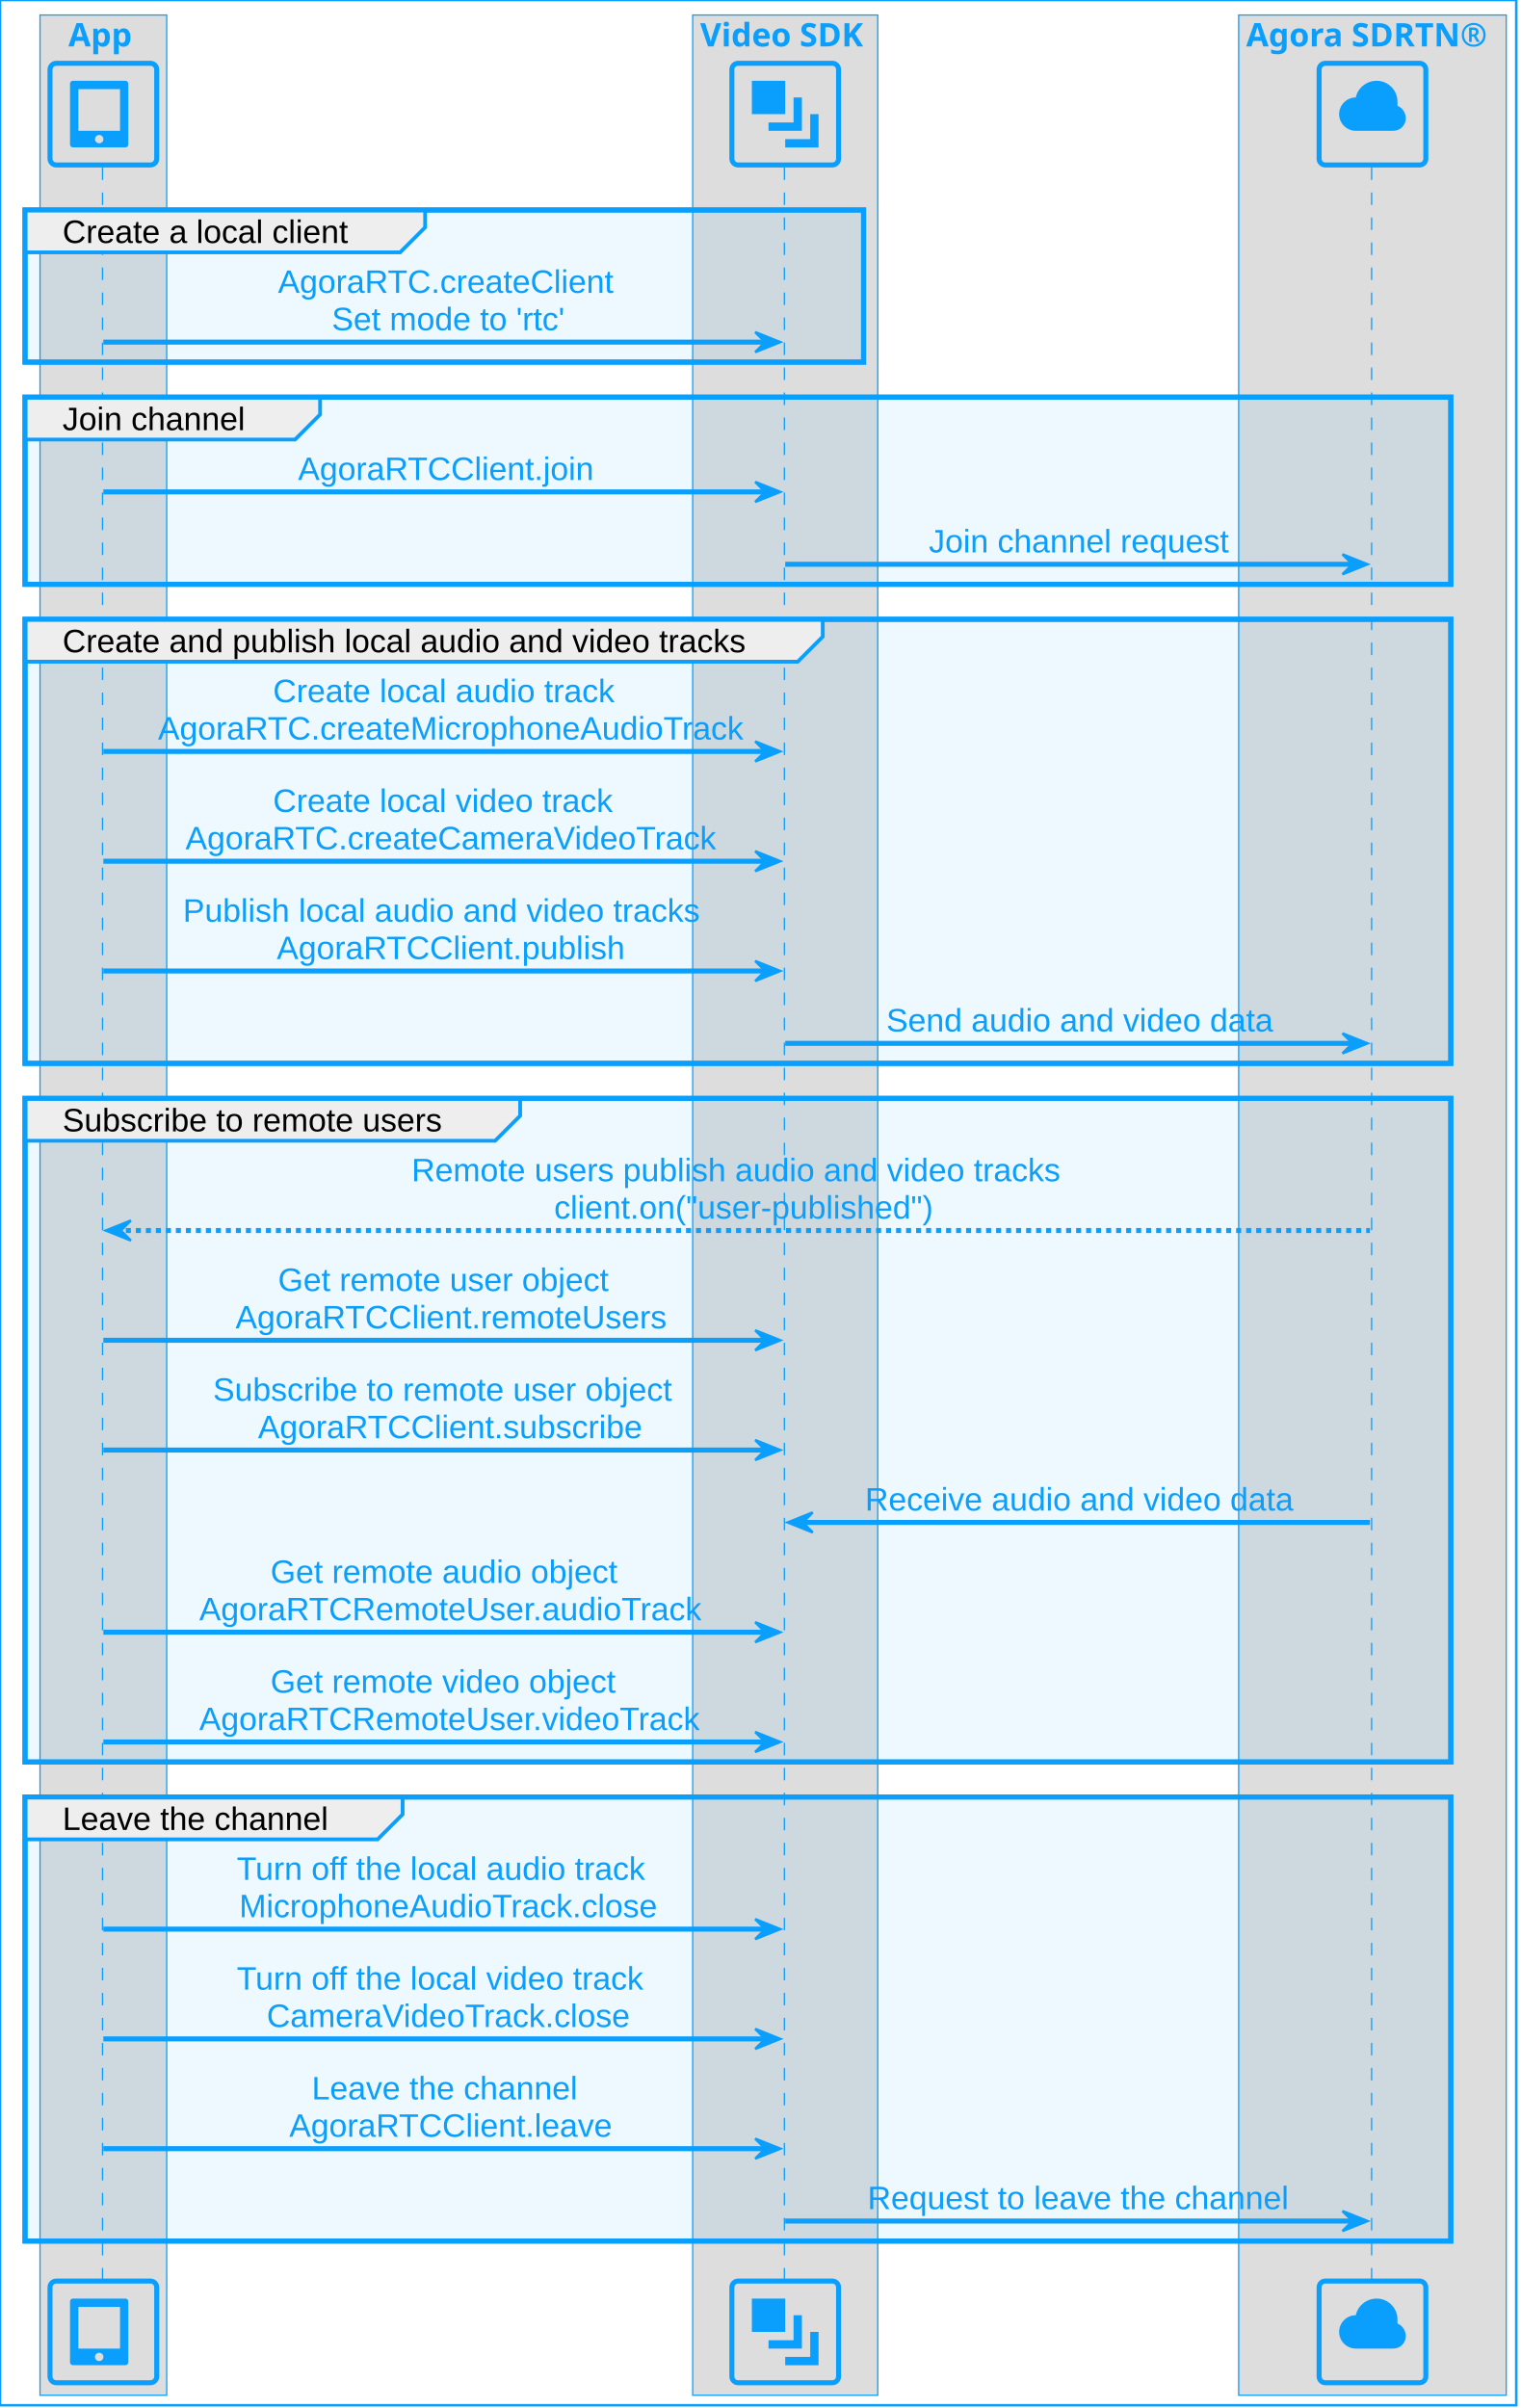
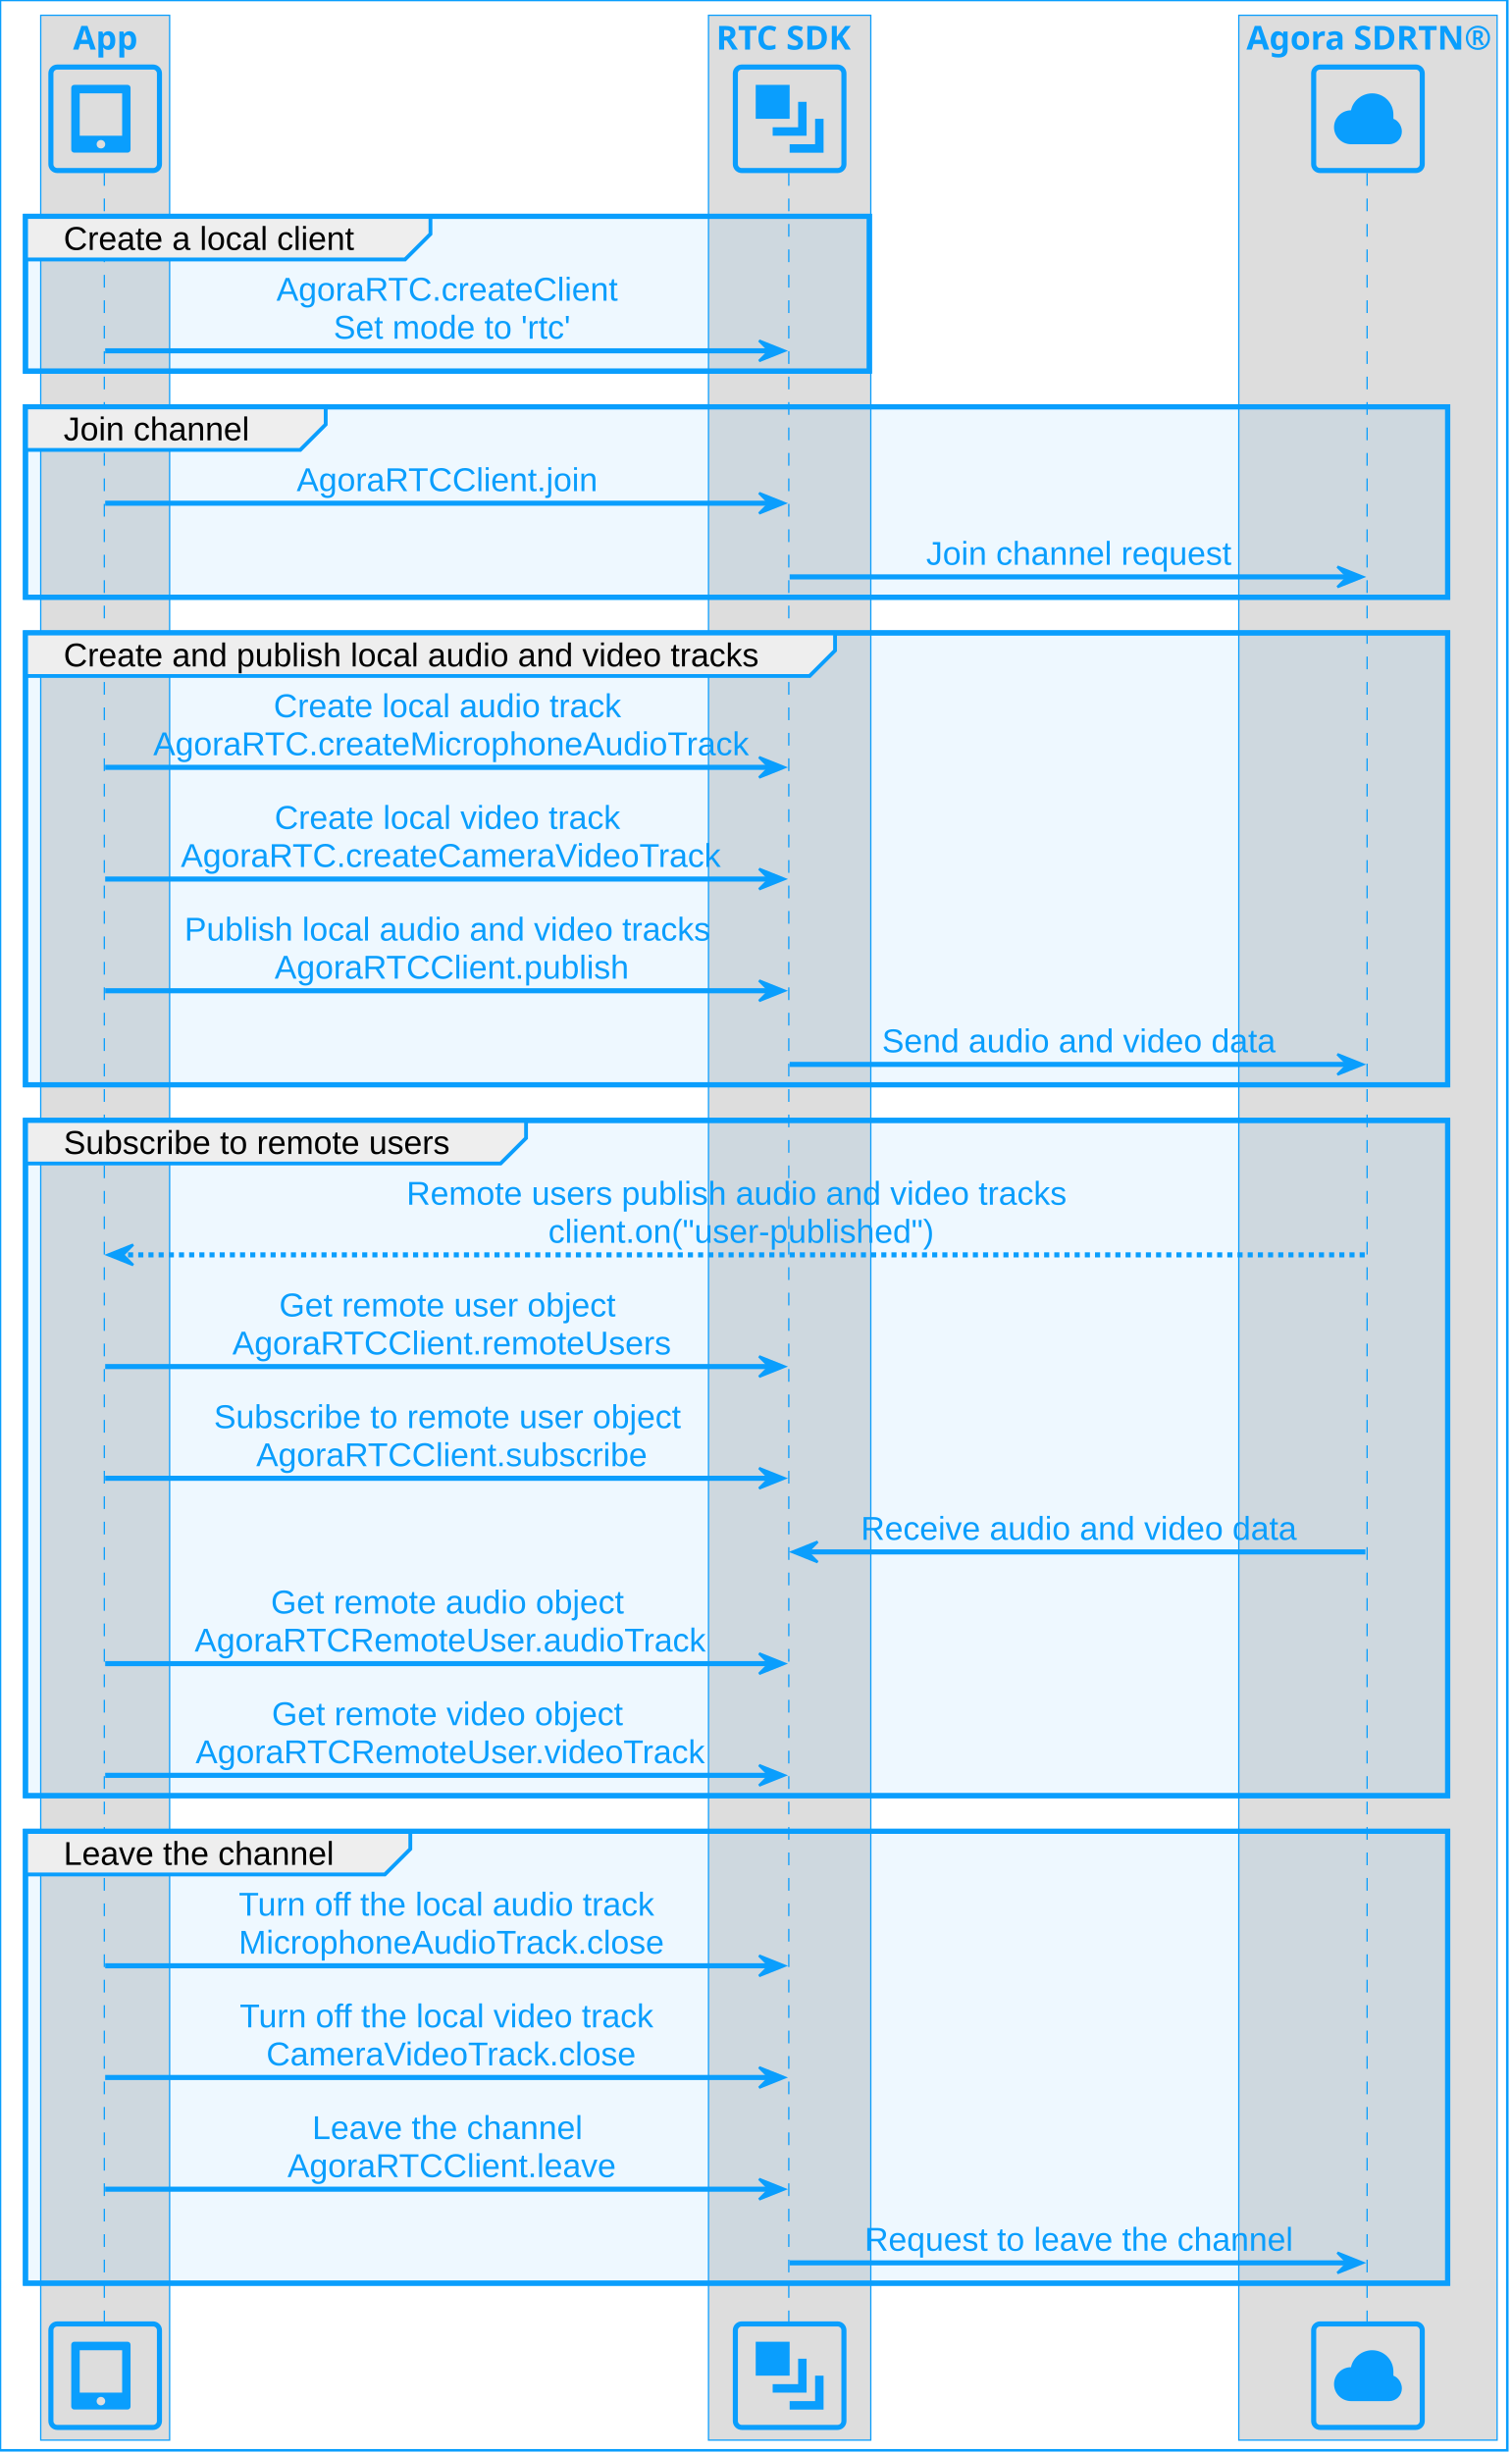
- <svg xmlns="http://www.w3.org/2000/svg" contentStyleType="text/css" height="963px" preserveAspectRatio="none" style="width:608px;height:963px;" version="1.1" viewBox="0 0 608 963" width="608px" zoomAndPan="magnify">
+ <svg xmlns="http://www.w3.org/2000/svg" contentStyleType="text/css" data-diagram-type="SEQUENCE" height="964px" preserveAspectRatio="none" style="width:594px;height:964px;" version="1.1" viewBox="0 0 594 964" width="594px" zoomAndPan="magnify">
  <defs />
  <g>
-     <rect fill="none" height="961.901" style="stroke:#0A9EFD;stroke-width:1.0;" width="606.333" x="0" y="0" />
-     <rect fill="#999999" fill-opacity="0.333" height="951.901" style="stroke:#0A9EFD;stroke-width:0.5;" width="50.667" x="16" y="6" />
-     <text fill="#0A9EFD" font-family="sans-serif" font-size="13" font-weight="bold" lengthAdjust="spacing" textLength="28" x="27.333" y="18.568">App</text>
-     <rect fill="#999999" fill-opacity="0.333" height="951.901" style="stroke:#0A9EFD;stroke-width:0.5;" width="74" x="277" y="6" />
-     <text fill="#0A9EFD" font-family="sans-serif" font-size="13" font-weight="bold" lengthAdjust="spacing" textLength="68" x="280" y="18.568">Video SDK</text>
-     <rect fill="#999999" fill-opacity="0.333" height="951.901" style="stroke:#0A9EFD;stroke-width:0.5;" width="107" x="495.333" y="6" />
-     <text fill="#0A9EFD" font-family="sans-serif" font-size="13" font-weight="bold" lengthAdjust="spacing" textLength="101" x="498.333" y="18.568">Agora SDRTN®</text>
-     <rect fill="#0A9EFD" fill-opacity="0.067" height="60.846" style="stroke:#0A9EFD;stroke-width:2.0;" width="335.333" x="10" y="83.977" />
-     <rect fill="#0A9EFD" fill-opacity="0.067" height="74.846" style="stroke:#0A9EFD;stroke-width:2.0;" width="570.167" x="10" y="158.823" />
-     <rect fill="#0A9EFD" fill-opacity="0.067" height="177.59" style="stroke:#0A9EFD;stroke-width:2.0;" width="570.167" x="10" y="247.67" />
-     <rect fill="#0A9EFD" fill-opacity="0.067" height="265.385" style="stroke:#0A9EFD;stroke-width:2.0;" width="570.167" x="10" y="439.259" />
-     <rect fill="#0A9EFD" fill-opacity="0.067" height="177.59" style="stroke:#0A9EFD;stroke-width:2.0;" width="570.167" x="10" y="718.644" />
-     <line style="stroke:#0A9EFD;stroke-width:0.5;stroke-dasharray:5.0,5.0;" x1="41" x2="41" y1="66.977" y2="913.234" />
-     <line style="stroke:#0A9EFD;stroke-width:0.5;stroke-dasharray:5.0,5.0;" x1="313.667" x2="313.667" y1="66.977" y2="913.234" />
-     <line style="stroke:#0A9EFD;stroke-width:0.5;stroke-dasharray:5.0,5.0;" x1="548.5" x2="548.5" y1="66.977" y2="913.234" />
-     <rect fill="none" height="40.667" rx="2.5" ry="2.5" style="stroke:#0A9EFD;stroke-width:2.0;" width="42.667" x="20" y="25.311" />
-     <path d="M29.133,32.31 C28.533,32.31 28,32.844 28,33.444 L28,57.81 C28,58.41 28.533,58.944 29.133,58.944 L50.167,58.944 C50.767,58.944 51.3,58.41 51.3,57.81 L51.3,33.444 C51.3,32.844 50.767,32.31 50.167,32.31 L29.133,32.31 M31.333,35.644 L48,35.644 L48,52.31 L31.333,52.31 L31.333,35.644 M39.667,53.977 C40.933,53.977 41.767,55.377 41.133,56.477 C40.5,57.577 38.867,57.577 38.2,56.477 C37.567,55.377 38.367,53.977 39.667,53.977 " fill="#0A9EFD" style="stroke:;stroke-width:0.0;stroke-dasharray:;" />
-     <rect fill="none" height="40.667" rx="2.5" ry="2.5" style="stroke:#0A9EFD;stroke-width:2.0;" width="42.667" x="20" y="912.234" />
-     <path d="M29.133,919.234 C28.533,919.234 28,919.767 28,920.367 L28,944.734 C28,945.334 28.533,945.867 29.133,945.867 L50.167,945.867 C50.767,945.867 51.3,945.334 51.3,944.734 L51.3,920.367 C51.3,919.767 50.767,919.234 50.167,919.234 L29.133,919.234 M31.333,922.567 L48,922.567 L48,939.234 L31.333,939.234 L31.333,922.567 M39.667,940.901 C40.933,940.901 41.767,942.301 41.133,943.401 C40.5,944.501 38.867,944.501 38.2,943.401 C37.567,942.301 38.367,940.901 39.667,940.901 " fill="#0A9EFD" style="stroke:;stroke-width:0.0;stroke-dasharray:;" />
-     <rect fill="none" height="40.667" rx="2.5" ry="2.5" style="stroke:#0A9EFD;stroke-width:2.0;" width="42.667" x="292.667" y="25.311" />
-     <path d="M300.667,32.31 L300.667,45.644 L314,45.644 L314,32.31 L300.667,32.31 M317.333,38.977 L317.333,48.977 L307.333,48.977 L307.333,52.31 L320.667,52.31 L320.667,38.977 L317.333,38.977 M324,45.644 L324,55.644 L314,55.644 L314,58.977 L327.333,58.977 L327.333,45.644 L324,45.644 " fill="#0A9EFD" style="stroke:;stroke-width:0.0;stroke-dasharray:;" />
-     <rect fill="none" height="40.667" rx="2.5" ry="2.5" style="stroke:#0A9EFD;stroke-width:2.0;" width="42.667" x="292.667" y="912.234" />
-     <path d="M300.667,919.234 L300.667,932.567 L314,932.567 L314,919.234 L300.667,919.234 M317.333,925.901 L317.333,935.901 L307.333,935.901 L307.333,939.234 L320.667,939.234 L320.667,925.901 L317.333,925.901 M324,932.567 L324,942.567 L314,942.567 L314,945.901 L327.333,945.901 L327.333,932.567 L324,932.567 " fill="#0A9EFD" style="stroke:;stroke-width:0.0;stroke-dasharray:;" />
-     <rect fill="none" height="40.667" rx="2.5" ry="2.5" style="stroke:#0A9EFD;stroke-width:2.0;" width="42.667" x="527.5" y="25.311" />
-     <path d="M550.5,32.31 C546.467,32.31 542.933,35.177 542.167,38.977 C538.5,38.977 535.5,41.977 535.5,45.644 C535.5,49.31 538.5,52.31 542.167,52.31 L557.167,52.31 C559.933,52.31 562.167,50.077 562.167,47.31 C562.167,45.144 560.767,43.011 558.833,42.31 L558.833,40.644 C558.833,36.044 555.1,32.31 550.5,32.31 " fill="#0A9EFD" style="stroke:;stroke-width:0.0;stroke-dasharray:;" />
-     <rect fill="none" height="40.667" rx="2.5" ry="2.5" style="stroke:#0A9EFD;stroke-width:2.0;" width="42.667" x="527.5" y="912.234" />
-     <path d="M550.5,919.234 C546.467,919.234 542.933,922.101 542.167,925.901 C538.5,925.901 535.5,928.901 535.5,932.567 C535.5,936.234 538.5,939.234 542.167,939.234 L557.167,939.234 C559.933,939.234 562.167,937.001 562.167,934.234 C562.167,932.067 560.767,929.934 558.833,929.234 L558.833,927.567 C558.833,922.967 555.1,919.234 550.5,919.234 " fill="#0A9EFD" style="stroke:;stroke-width:0.0;stroke-dasharray:;" />
-     <path d="M10,83.977 L170,83.977 L170,90.926 L160,100.926 L10,100.926 L10,83.977 " fill="#EEEEEE" style="stroke:#0A9EFD;stroke-width:1.5;" />
-     <rect fill="none" height="60.846" style="stroke:#0A9EFD;stroke-width:2.0;" width="335.333" x="10" y="83.977" />
-     <text fill="#000000" font-family="Arial" font-size="13" lengthAdjust="spacing" textLength="115" x="25" y="97.171">Create a local client</text>
-     <polygon fill="#0A9EFD" points="302,132.823,312,136.823,302,140.823,306,136.823" style="stroke:#0A9EFD;stroke-width:1.0;" />
-     <line style="stroke:#0A9EFD;stroke-width:2.0;" x1="41.333" x2="308" y1="136.823" y2="136.823" />
-     <text fill="#0A9EFD" font-family="Arial" font-size="13" lengthAdjust="spacing" textLength="133" x="111.167" y="117.12">AgoraRTC.createClient</text>
-     <text fill="#0A9EFD" font-family="Arial" font-size="13" lengthAdjust="spacing" textLength="94" x="132.667" y="132.069">Set mode to 'rtc'</text>
-     <path d="M10,158.823 L128,158.823 L128,165.772 L118,175.772 L10,175.772 L10,158.823 " fill="#EEEEEE" style="stroke:#0A9EFD;stroke-width:1.5;" />
-     <rect fill="none" height="74.846" style="stroke:#0A9EFD;stroke-width:2.0;" width="570.167" x="10" y="158.823" />
-     <text fill="#000000" font-family="Arial" font-size="13" lengthAdjust="spacing" textLength="73" x="25" y="172.017">Join channel</text>
-     <polygon fill="#0A9EFD" points="302,192.721,312,196.721,302,200.721,306,196.721" style="stroke:#0A9EFD;stroke-width:1.0;" />
-     <line style="stroke:#0A9EFD;stroke-width:2.0;" x1="41.333" x2="308" y1="196.721" y2="196.721" />
-     <text fill="#0A9EFD" font-family="Arial" font-size="13" lengthAdjust="spacing" textLength="117" x="119.167" y="191.966">AgoraRTCClient.join</text>
-     <polygon fill="#0A9EFD" points="536.833,221.67,546.833,225.67,536.833,229.67,540.833,225.67" style="stroke:#0A9EFD;stroke-width:1.0;" />
-     <line style="stroke:#0A9EFD;stroke-width:2.0;" x1="314" x2="542.833" y1="225.67" y2="225.67" />
-     <text fill="#0A9EFD" font-family="Arial" font-size="13" lengthAdjust="spacing" textLength="120" x="371.417" y="220.915">Join channel request</text>
-     <path d="M10,247.67 L329,247.67 L329,254.618 L319,264.618 L10,264.618 L10,247.67 " fill="#EEEEEE" style="stroke:#0A9EFD;stroke-width:1.5;" />
-     <rect fill="none" height="177.59" style="stroke:#0A9EFD;stroke-width:2.0;" width="570.167" x="10" y="247.67" />
-     <text fill="#000000" font-family="Arial" font-size="13" lengthAdjust="spacing" textLength="274" x="25" y="260.863">Create and publish local audio and video tracks</text>
-     <polygon fill="#0A9EFD" points="302,296.516,312,300.516,302,304.516,306,300.516" style="stroke:#0A9EFD;stroke-width:1.0;" />
-     <line style="stroke:#0A9EFD;stroke-width:2.0;" x1="41.333" x2="308" y1="300.516" y2="300.516" />
-     <text fill="#0A9EFD" font-family="Arial" font-size="13" lengthAdjust="spacing" textLength="137" x="109.167" y="280.812">Create local audio track</text>
-     <text fill="#0A9EFD" font-family="Arial" font-size="13" lengthAdjust="spacing" textLength="233" x="63.167" y="295.761">AgoraRTC.createMicrophoneAudioTrack</text>
-     <polygon fill="#0A9EFD" points="302,340.413,312,344.413,302,348.413,306,344.413" style="stroke:#0A9EFD;stroke-width:1.0;" />
-     <line style="stroke:#0A9EFD;stroke-width:2.0;" x1="41.333" x2="308" y1="344.413" y2="344.413" />
-     <text fill="#0A9EFD" font-family="Arial" font-size="13" lengthAdjust="spacing" textLength="137" x="109.167" y="324.71">Create local video track</text>
-     <text fill="#0A9EFD" font-family="Arial" font-size="13" lengthAdjust="spacing" textLength="211" x="74.167" y="339.658">AgoraRTC.createCameraVideoTrack</text>
-     <polygon fill="#0A9EFD" points="302,384.311,312,388.311,302,392.311,306,388.311" style="stroke:#0A9EFD;stroke-width:1.0;" />
-     <line style="stroke:#0A9EFD;stroke-width:2.0;" x1="41.333" x2="308" y1="388.311" y2="388.311" />
-     <text fill="#0A9EFD" font-family="Arial" font-size="13" lengthAdjust="spacing" textLength="209" x="73.167" y="368.607">Publish local audio and video tracks</text>
-     <text fill="#0A9EFD" font-family="Arial" font-size="13" lengthAdjust="spacing" textLength="138" x="110.667" y="383.556">AgoraRTCClient.publish</text>
-     <polygon fill="#0A9EFD" points="536.833,413.259,546.833,417.259,536.833,421.259,540.833,417.259" style="stroke:#0A9EFD;stroke-width:1.0;" />
-     <line style="stroke:#0A9EFD;stroke-width:2.0;" x1="314" x2="542.833" y1="417.259" y2="417.259" />
-     <text fill="#0A9EFD" font-family="Arial" font-size="13" lengthAdjust="spacing" textLength="154" x="354.417" y="412.505">Send audio and video data</text>
-     <path d="M10,439.259 L208,439.259 L208,446.208 L198,456.208 L10,456.208 L10,439.259 " fill="#EEEEEE" style="stroke:#0A9EFD;stroke-width:1.5;" />
-     <rect fill="none" height="265.385" style="stroke:#0A9EFD;stroke-width:2.0;" width="570.167" x="10" y="439.259" />
-     <text fill="#000000" font-family="Arial" font-size="13" lengthAdjust="spacing" textLength="153" x="25" y="452.453">Subscribe to remote users</text>
-     <polygon fill="#0A9EFD" points="52.333,488.106,42.333,492.106,52.333,496.106,48.333,492.106" style="stroke:#0A9EFD;stroke-width:1.0;" />
-     <line style="stroke:#0A9EFD;stroke-width:2.0;stroke-dasharray:2.0,2.0;" x1="46.333" x2="547.833" y1="492.106" y2="492.106" />
-     <text fill="#0A9EFD" font-family="Arial" font-size="13" lengthAdjust="spacing" textLength="261" x="164.583" y="472.402">Remote users publish audio and video tracks</text>
-     <text fill="#0A9EFD" font-family="Arial" font-size="13" lengthAdjust="spacing" textLength="151" x="221.583" y="487.351">client.on("user-published")</text>
-     <polygon fill="#0A9EFD" points="302,532.003,312,536.003,302,540.003,306,536.003" style="stroke:#0A9EFD;stroke-width:1.0;" />
-     <line style="stroke:#0A9EFD;stroke-width:2.0;" x1="41.333" x2="308" y1="536.003" y2="536.003" />
-     <text fill="#0A9EFD" font-family="Arial" font-size="13" lengthAdjust="spacing" textLength="133" x="111.167" y="516.299">Get remote user object</text>
-     <text fill="#0A9EFD" font-family="Arial" font-size="13" lengthAdjust="spacing" textLength="171" x="94.167" y="531.248">AgoraRTCClient.remoteUsers</text>
-     <polygon fill="#0A9EFD" points="302,575.901,312,579.901,302,583.901,306,579.901" style="stroke:#0A9EFD;stroke-width:1.0;" />
-     <line style="stroke:#0A9EFD;stroke-width:2.0;" x1="41.333" x2="308" y1="579.901" y2="579.901" />
-     <text fill="#0A9EFD" font-family="Arial" font-size="13" lengthAdjust="spacing" textLength="185" x="85.167" y="560.197">Subscribe to remote user object</text>
-     <text fill="#0A9EFD" font-family="Arial" font-size="13" lengthAdjust="spacing" textLength="153" x="103.167" y="575.146">AgoraRTCClient.subscribe</text>
-     <polygon fill="#0A9EFD" points="325,604.849,315,608.849,325,612.849,321,608.849" style="stroke:#0A9EFD;stroke-width:1.0;" />
-     <line style="stroke:#0A9EFD;stroke-width:2.0;" x1="319" x2="547.833" y1="608.849" y2="608.849" />
-     <text fill="#0A9EFD" font-family="Arial" font-size="13" lengthAdjust="spacing" textLength="171" x="345.917" y="604.094">Receive audio and video data</text>
-     <polygon fill="#0A9EFD" points="302,648.747,312,652.747,302,656.747,306,652.747" style="stroke:#0A9EFD;stroke-width:1.0;" />
-     <line style="stroke:#0A9EFD;stroke-width:2.0;" x1="41.333" x2="308" y1="652.747" y2="652.747" />
-     <text fill="#0A9EFD" font-family="Arial" font-size="13" lengthAdjust="spacing" textLength="139" x="108.167" y="633.043">Get remote audio object</text>
-     <text fill="#0A9EFD" font-family="Arial" font-size="13" lengthAdjust="spacing" textLength="200" x="79.667" y="647.992">AgoraRTCRemoteUser.audioTrack</text>
-     <polygon fill="#0A9EFD" points="302,692.644,312,696.644,302,700.644,306,696.644" style="stroke:#0A9EFD;stroke-width:1.0;" />
-     <line style="stroke:#0A9EFD;stroke-width:2.0;" x1="41.333" x2="308" y1="696.644" y2="696.644" />
-     <text fill="#0A9EFD" font-family="Arial" font-size="13" lengthAdjust="spacing" textLength="139" x="108.167" y="676.941">Get remote video object</text>
-     <text fill="#0A9EFD" font-family="Arial" font-size="13" lengthAdjust="spacing" textLength="200" x="79.667" y="691.889">AgoraRTCRemoteUser.videoTrack</text>
-     <path d="M10,718.644 L161,718.644 L161,725.593 L151,735.593 L10,735.593 L10,718.644 " fill="#EEEEEE" style="stroke:#0A9EFD;stroke-width:1.5;" />
-     <rect fill="none" height="177.59" style="stroke:#0A9EFD;stroke-width:2.0;" width="570.167" x="10" y="718.644" />
-     <text fill="#000000" font-family="Arial" font-size="13" lengthAdjust="spacing" textLength="106" x="25" y="731.838">Leave the channel</text>
-     <polygon fill="#0A9EFD" points="302,767.49,312,771.49,302,775.49,306,771.49" style="stroke:#0A9EFD;stroke-width:1.0;" />
-     <line style="stroke:#0A9EFD;stroke-width:2.0;" x1="41.333" x2="308" y1="771.49" y2="771.49" />
-     <text fill="#0A9EFD" font-family="Arial" font-size="13" lengthAdjust="spacing" textLength="166" x="94.667" y="751.787">Turn off the local audio track</text>
-     <text fill="#0A9EFD" font-family="Arial" font-size="13" lengthAdjust="spacing" textLength="168" x="95.667" y="766.736">MicrophoneAudioTrack.close</text>
-     <polygon fill="#0A9EFD" points="302,811.388,312,815.388,302,819.388,306,815.388" style="stroke:#0A9EFD;stroke-width:1.0;" />
-     <line style="stroke:#0A9EFD;stroke-width:2.0;" x1="41.333" x2="308" y1="815.388" y2="815.388" />
-     <text fill="#0A9EFD" font-family="Arial" font-size="13" lengthAdjust="spacing" textLength="166" x="94.667" y="795.684">Turn off the local video track</text>
-     <text fill="#0A9EFD" font-family="Arial" font-size="13" lengthAdjust="spacing" textLength="146" x="106.667" y="810.633">CameraVideoTrack.close</text>
-     <polygon fill="#0A9EFD" points="302,855.285,312,859.285,302,863.285,306,859.285" style="stroke:#0A9EFD;stroke-width:1.0;" />
-     <line style="stroke:#0A9EFD;stroke-width:2.0;" x1="41.333" x2="308" y1="859.285" y2="859.285" />
-     <text fill="#0A9EFD" font-family="Arial" font-size="13" lengthAdjust="spacing" textLength="106" x="124.667" y="839.582">Leave the channel</text>
-     <text fill="#0A9EFD" font-family="Arial" font-size="13" lengthAdjust="spacing" textLength="128" x="115.667" y="854.53">AgoraRTCClient.leave</text>
-     <polygon fill="#0A9EFD" points="536.833,884.234,546.833,888.234,536.833,892.234,540.833,888.234" style="stroke:#0A9EFD;stroke-width:1.0;" />
-     <line style="stroke:#0A9EFD;stroke-width:2.0;" x1="314" x2="542.833" y1="888.234" y2="888.234" />
-     <text fill="#0A9EFD" font-family="Arial" font-size="13" lengthAdjust="spacing" textLength="169" x="346.917" y="883.479">Request to leave the channel</text>
+     <rect fill="none" height="962.942" style="stroke:#0A9EFD;stroke-width:1;" width="592.364" x="0" y="0" />
+     <rect fill="#999999" fill-opacity="0.333" height="952.942" style="stroke:#0A9EFD;stroke-width:0.5;" width="50.667" x="16" y="6" />
+     <text fill="#0A9EFD" font-family="sans-serif" font-size="13" font-weight="bold" lengthAdjust="spacing" textLength="25.27" x="28.698" y="19.495">App</text>
+     <rect fill="#999999" fill-opacity="0.333" height="952.942" style="stroke:#0A9EFD;stroke-width:0.5;" width="63.776" x="278.437" y="6" />
+     <text fill="#0A9EFD" font-family="sans-serif" font-size="13" font-weight="bold" lengthAdjust="spacing" textLength="57.776" x="281.437" y="19.495">RTC SDK</text>
+     <rect fill="#999999" fill-opacity="0.333" height="952.942" style="stroke:#0A9EFD;stroke-width:0.5;" width="101.526" x="486.838" y="6" />
+     <text fill="#0A9EFD" font-family="sans-serif" font-size="13" font-weight="bold" lengthAdjust="spacing" textLength="95.526" x="489.838" y="19.495">Agora SDRTN®</text>
+     <rect fill="#0A9EFD" fill-opacity="0.067" height="60.846" style="stroke:#0A9EFD;stroke-width:2;" width="331.659" x="10" y="85.018" />
+     <rect fill="#0A9EFD" fill-opacity="0.067" height="74.846" style="stroke:#0A9EFD;stroke-width:2;" width="558.934" x="10" y="159.864" />
+     <rect fill="#0A9EFD" fill-opacity="0.067" height="177.59" style="stroke:#0A9EFD;stroke-width:2;" width="558.934" x="10" y="248.711" />
+     <rect fill="#0A9EFD" fill-opacity="0.067" height="265.385" style="stroke:#0A9EFD;stroke-width:2;" width="558.934" x="10" y="440.3" />
+     <rect fill="#0A9EFD" fill-opacity="0.067" height="177.59" style="stroke:#0A9EFD;stroke-width:2;" width="558.934" x="10" y="719.685" />
+     <g>
+       <rect fill="#000000" fill-opacity="0" height="846.257" width="8" x="37.333" y="68.018" />
+       <line style="stroke:#0A9EFD;stroke-width:0.5;stroke-dasharray:5.0,5.0;" x1="41" x2="41" y1="68.018" y2="914.275" />
+     </g>
+     <g>
+       <rect fill="#000000" fill-opacity="0" height="846.257" width="8" x="306.325" y="68.018" />
+       <line style="stroke:#0A9EFD;stroke-width:0.5;stroke-dasharray:5.0,5.0;" x1="309.992" x2="309.992" y1="68.018" y2="914.275" />
+     </g>
+     <g>
+       <rect fill="#000000" fill-opacity="0" height="846.257" width="8" x="533.601" y="68.018" />
+       <line style="stroke:#0A9EFD;stroke-width:0.5;stroke-dasharray:5.0,5.0;" x1="537.268" x2="537.268" y1="68.018" y2="914.275" />
+     </g>
+     <g class="participant participant-head" data-participant="APP">
+       <rect fill="none" height="40.667" rx="2.5" ry="2.5" style="stroke:#0A9EFD;stroke-width:2;" width="42.667" x="20" y="26.352" />
+       <path d="M29.133,33.352 C28.533,33.352 28,33.885 28,34.485 L28,58.852 C28,59.452 28.533,59.985 29.133,59.985 L50.167,59.985 C50.767,59.985 51.3,59.452 51.3,58.852 L51.3,34.485 C51.3,33.885 50.767,33.352 50.167,33.352 L29.133,33.352 M31.333,36.685 L48,36.685 L48,53.352 L31.333,53.352 L31.333,36.685 M39.667,55.018 C40.933,55.018 41.767,56.418 41.133,57.518 C40.5,58.618 38.867,58.618 38.2,57.518 C37.567,56.418 38.367,55.018 39.667,55.018" fill="#0A9EFD" />
+     </g>
+     <g class="participant participant-tail" data-participant="APP">
+       <rect fill="none" height="40.667" rx="2.5" ry="2.5" style="stroke:#0A9EFD;stroke-width:2;" width="42.667" x="20" y="913.275" />
+       <path d="M29.133,920.275 C28.533,920.275 28,920.808 28,921.408 L28,945.775 C28,946.375 28.533,946.908 29.133,946.908 L50.167,946.908 C50.767,946.908 51.3,946.375 51.3,945.775 L51.3,921.408 C51.3,920.808 50.767,920.275 50.167,920.275 L29.133,920.275 M31.333,923.608 L48,923.608 L48,940.275 L31.333,940.275 L31.333,923.608 M39.667,941.942 C40.933,941.942 41.767,943.342 41.133,944.442 C40.5,945.542 38.867,945.542 38.2,944.442 C37.567,943.342 38.367,941.942 39.667,941.942" fill="#0A9EFD" />
+     </g>
+     <g class="participant participant-head" data-participant="SDK">
+       <rect fill="none" height="40.667" rx="2.5" ry="2.5" style="stroke:#0A9EFD;stroke-width:2;" width="42.667" x="288.992" y="26.352" />
+       <path d="M296.992,33.352 L296.992,46.685 L310.325,46.685 L310.325,33.352 L296.992,33.352 M313.659,40.018 L313.659,50.018 L303.659,50.018 L303.659,53.352 L316.992,53.352 L316.992,40.018 L313.659,40.018 M320.325,46.685 L320.325,56.685 L310.325,56.685 L310.325,60.018 L323.659,60.018 L323.659,46.685 L320.325,46.685" fill="#0A9EFD" />
+     </g>
+     <g class="participant participant-tail" data-participant="SDK">
+       <rect fill="none" height="40.667" rx="2.5" ry="2.5" style="stroke:#0A9EFD;stroke-width:2;" width="42.667" x="288.992" y="913.275" />
+       <path d="M296.992,920.275 L296.992,933.608 L310.325,933.608 L310.325,920.275 L296.992,920.275 M313.659,926.942 L313.659,936.942 L303.659,936.942 L303.659,940.275 L316.992,940.275 L316.992,926.942 L313.659,926.942 M320.325,933.608 L320.325,943.608 L310.325,943.608 L310.325,946.942 L323.659,946.942 L323.659,933.608 L320.325,933.608" fill="#0A9EFD" />
+     </g>
+     <g class="participant participant-head" data-participant="RTN">
+       <rect fill="none" height="40.667" rx="2.5" ry="2.5" style="stroke:#0A9EFD;stroke-width:2;" width="42.667" x="516.268" y="26.352" />
+       <path d="M539.268,36.685 C535.235,36.685 531.701,39.552 530.934,43.352 C527.268,43.352 524.268,46.352 524.268,50.018 C524.268,53.685 527.268,56.685 530.934,56.685 L545.934,56.685 C548.701,56.685 550.934,54.452 550.934,51.685 C550.934,49.518 549.534,47.385 547.601,46.685 L547.601,45.018 C547.601,40.418 543.868,36.685 539.268,36.685" fill="#0A9EFD" />
+     </g>
+     <g class="participant participant-tail" data-participant="RTN">
+       <rect fill="none" height="40.667" rx="2.5" ry="2.5" style="stroke:#0A9EFD;stroke-width:2;" width="42.667" x="516.268" y="913.275" />
+       <path d="M539.268,923.608 C535.235,923.608 531.701,926.475 530.934,930.275 C527.268,930.275 524.268,933.275 524.268,936.942 C524.268,940.608 527.268,943.608 530.934,943.608 L545.934,943.608 C548.701,943.608 550.934,941.375 550.934,938.608 C550.934,936.442 549.534,934.308 547.601,933.608 L547.601,931.942 C547.601,927.342 543.868,923.608 539.268,923.608" fill="#0A9EFD" />
+     </g>
+     <path d="M10,85.018 L169.169,85.018 L169.169,91.967 L159.169,101.967 L10,101.967 L10,85.018" fill="#EEEEEE" style="stroke:#0A9EFD;stroke-width:1.5;" />
+     <rect fill="none" height="60.846" style="stroke:#0A9EFD;stroke-width:2;" width="331.659" x="10" y="85.018" />
+     <text fill="#000000" font-family="Arial" font-size="13" lengthAdjust="spacing" textLength="114.169" x="25" y="98.212">Create a local client</text>
+     <g class="message" data-participant-1="APP" data-participant-2="SDK">
+       <polygon fill="#0A9EFD" points="298.325,133.864,308.325,137.864,298.325,141.864,302.325,137.864" style="stroke:#0A9EFD;stroke-width:1;" />
+       <line style="stroke:#0A9EFD;stroke-width:2;" x1="41.333" x2="304.325" y1="137.864" y2="137.864" />
+       <text fill="#0A9EFD" font-family="Arial" font-size="13" lengthAdjust="spacing" textLength="134.386" x="108.636" y="118.161">AgoraRTC.createClient</text>
+       <text fill="#0A9EFD" font-family="Arial" font-size="13" lengthAdjust="spacing" textLength="93.114" x="131.078" y="133.109">Set mode to 'rtc'</text>
+     </g>
+     <path d="M10,159.864 L127.998,159.864 L127.998,166.813 L117.998,176.813 L10,176.813 L10,159.864" fill="#EEEEEE" style="stroke:#0A9EFD;stroke-width:1.5;" />
+     <rect fill="none" height="74.846" style="stroke:#0A9EFD;stroke-width:2;" width="558.934" x="10" y="159.864" />
+     <text fill="#000000" font-family="Arial" font-size="13" lengthAdjust="spacing" textLength="72.998" x="25" y="173.058">Join channel</text>
+     <g class="message" data-participant-1="APP" data-participant-2="SDK">
+       <polygon fill="#0A9EFD" points="298.325,193.762,308.325,197.762,298.325,201.762,302.325,197.762" style="stroke:#0A9EFD;stroke-width:1;" />
+       <line style="stroke:#0A9EFD;stroke-width:2;" x1="41.333" x2="304.325" y1="197.762" y2="197.762" />
+       <text fill="#0A9EFD" font-family="Arial" font-size="13" lengthAdjust="spacing" textLength="118.492" x="116.583" y="193.007">AgoraRTCClient.join</text>
+     </g>
+     <g class="message" data-participant-1="SDK" data-participant-2="RTN">
+       <polygon fill="#0A9EFD" points="525.601,222.711,535.601,226.711,525.601,230.711,529.601,226.711" style="stroke:#0A9EFD;stroke-width:1;" />
+       <line style="stroke:#0A9EFD;stroke-width:2;" x1="310.325" x2="531.601" y1="226.711" y2="226.711" />
+       <text fill="#0A9EFD" font-family="Arial" font-size="13" lengthAdjust="spacing" textLength="119.971" x="363.978" y="221.956">Join channel request</text>
+     </g>
+     <path d="M10,248.711 L328.171,248.711 L328.171,255.659 L318.171,265.659 L10,265.659 L10,248.711" fill="#EEEEEE" style="stroke:#0A9EFD;stroke-width:1.5;" />
+     <rect fill="none" height="177.59" style="stroke:#0A9EFD;stroke-width:2;" width="558.934" x="10" y="248.711" />
+     <text fill="#000000" font-family="Arial" font-size="13" lengthAdjust="spacing" textLength="273.171" x="25" y="261.904">Create and publish local audio and video tracks</text>
+     <g class="message" data-participant-1="APP" data-participant-2="SDK">
+       <polygon fill="#0A9EFD" points="298.325,297.557,308.325,301.557,298.325,305.557,302.325,301.557" style="stroke:#0A9EFD;stroke-width:1;" />
+       <line style="stroke:#0A9EFD;stroke-width:2;" x1="41.333" x2="304.325" y1="301.557" y2="301.557" />
+       <text fill="#0A9EFD" font-family="Arial" font-size="13" lengthAdjust="spacing" textLength="136.57" x="107.544" y="281.853">Create local audio track</text>
+       <text fill="#0A9EFD" font-family="Arial" font-size="13" lengthAdjust="spacing" textLength="234.825" x="60.223" y="296.802">AgoraRTC.createMicrophoneAudioTrack</text>
+     </g>
+     <g class="message" data-participant-1="APP" data-participant-2="SDK">
+       <polygon fill="#0A9EFD" points="298.325,341.454,308.325,345.454,298.325,349.454,302.325,345.454" style="stroke:#0A9EFD;stroke-width:1;" />
+       <line style="stroke:#0A9EFD;stroke-width:2;" x1="41.333" x2="304.325" y1="345.454" y2="345.454" />
+       <text fill="#0A9EFD" font-family="Arial" font-size="13" lengthAdjust="spacing" textLength="135.84" x="107.909" y="325.751">Create local video track</text>
+       <text fill="#0A9EFD" font-family="Arial" font-size="13" lengthAdjust="spacing" textLength="213.135" x="71.067" y="340.699">AgoraRTC.createCameraVideoTrack</text>
+     </g>
+     <g class="message" data-participant-1="APP" data-participant-2="SDK">
+       <polygon fill="#0A9EFD" points="298.325,385.352,308.325,389.352,298.325,393.352,302.325,389.352" style="stroke:#0A9EFD;stroke-width:1;" />
+       <line style="stroke:#0A9EFD;stroke-width:2;" x1="41.333" x2="304.325" y1="389.352" y2="389.352" />
+       <text fill="#0A9EFD" font-family="Arial" font-size="13" lengthAdjust="spacing" textLength="206.68" x="72.489" y="369.648">Publish local audio and video tracks</text>
+       <text fill="#0A9EFD" font-family="Arial" font-size="13" lengthAdjust="spacing" textLength="139.452" x="107.909" y="384.597">AgoraRTCClient.publish</text>
+     </g>
+     <g class="message" data-participant-1="SDK" data-participant-2="RTN">
+       <polygon fill="#0A9EFD" points="525.601,414.3,535.601,418.3,525.601,422.3,529.601,418.3" style="stroke:#0A9EFD;stroke-width:1;" />
+       <line style="stroke:#0A9EFD;stroke-width:2;" x1="310.325" x2="531.601" y1="418.3" y2="418.3" />
+       <text fill="#0A9EFD" font-family="Arial" font-size="13" lengthAdjust="spacing" textLength="154.686" x="346.62" y="413.546">Send audio and video data</text>
+     </g>
+     <path d="M10,440.3 L206.734,440.3 L206.734,447.249 L196.734,457.249 L10,457.249 L10,440.3" fill="#EEEEEE" style="stroke:#0A9EFD;stroke-width:1.5;" />
+     <rect fill="none" height="265.385" style="stroke:#0A9EFD;stroke-width:2;" width="558.934" x="10" y="440.3" />
+     <text fill="#000000" font-family="Arial" font-size="13" lengthAdjust="spacing" textLength="151.734" x="25" y="453.494">Subscribe to remote users</text>
+     <g class="message" data-participant-1="RTN" data-participant-2="APP">
+       <polygon fill="#0A9EFD" points="52.333,489.147,42.333,493.147,52.333,497.147,48.333,493.147" style="stroke:#0A9EFD;stroke-width:1;" />
+       <line style="stroke:#0A9EFD;stroke-width:2;stroke-dasharray:2.0,2.0;" x1="46.333" x2="536.601" y1="493.147" y2="493.147" />
+       <text fill="#0A9EFD" font-family="Arial" font-size="13" lengthAdjust="spacing" textLength="259.422" x="159.756" y="473.443">Remote users publish audio and video tracks</text>
+       <text fill="#0A9EFD" font-family="Arial" font-size="13" lengthAdjust="spacing" textLength="151.582" x="215.482" y="488.392">client.on("user-published")</text>
+     </g>
+     <g class="message" data-participant-1="APP" data-participant-2="SDK">
+       <polygon fill="#0A9EFD" points="298.325,533.044,308.325,537.044,298.325,541.044,302.325,537.044" style="stroke:#0A9EFD;stroke-width:1;" />
+       <line style="stroke:#0A9EFD;stroke-width:2;" x1="41.333" x2="304.325" y1="537.044" y2="537.044" />
+       <text fill="#0A9EFD" font-family="Arial" font-size="13" lengthAdjust="spacing" textLength="132.228" x="109.715" y="517.341">Get remote user object</text>
+       <text fill="#0A9EFD" font-family="Arial" font-size="13" lengthAdjust="spacing" textLength="172.663" x="91.304" y="532.289">AgoraRTCClient.remoteUsers</text>
+     </g>
+     <g class="message" data-participant-1="APP" data-participant-2="SDK">
+       <polygon fill="#0A9EFD" points="298.325,576.942,308.325,580.942,298.325,584.942,302.325,580.942" style="stroke:#0A9EFD;stroke-width:1;" />
+       <line style="stroke:#0A9EFD;stroke-width:2;" x1="41.333" x2="304.325" y1="580.942" y2="580.942" />
+       <text fill="#0A9EFD" font-family="Arial" font-size="13" lengthAdjust="spacing" textLength="183.536" x="84.061" y="561.238">Subscribe to remote user object</text>
+       <text fill="#0A9EFD" font-family="Arial" font-size="13" lengthAdjust="spacing" textLength="153.893" x="100.689" y="576.187">AgoraRTCClient.subscribe</text>
+     </g>
+     <g class="message" data-participant-1="RTN" data-participant-2="SDK">
+       <polygon fill="#0A9EFD" points="321.325,605.89,311.325,609.89,321.325,613.89,317.325,609.89" style="stroke:#0A9EFD;stroke-width:1;" />
+       <line style="stroke:#0A9EFD;stroke-width:2;" x1="315.325" x2="536.601" y1="609.89" y2="609.89" />
+       <text fill="#0A9EFD" font-family="Arial" font-size="13" lengthAdjust="spacing" textLength="171.292" x="338.317" y="605.135">Receive audio and video data</text>
+     </g>
+     <g class="message" data-participant-1="APP" data-participant-2="SDK">
+       <polygon fill="#0A9EFD" points="298.325,649.788,308.325,653.788,298.325,657.788,302.325,653.788" style="stroke:#0A9EFD;stroke-width:1;" />
+       <line style="stroke:#0A9EFD;stroke-width:2;" x1="41.333" x2="304.325" y1="653.788" y2="653.788" />
+       <text fill="#0A9EFD" font-family="Arial" font-size="13" lengthAdjust="spacing" textLength="138.747" x="106.456" y="634.084">Get remote audio object</text>
+       <text fill="#0A9EFD" font-family="Arial" font-size="13" lengthAdjust="spacing" textLength="202.293" x="76.488" y="649.033">AgoraRTCRemoteUser.audioTrack</text>
+     </g>
+     <g class="message" data-participant-1="APP" data-participant-2="SDK">
+       <polygon fill="#0A9EFD" points="298.325,693.685,308.325,697.685,298.325,701.685,302.325,697.685" style="stroke:#0A9EFD;stroke-width:1;" />
+       <line style="stroke:#0A9EFD;stroke-width:2;" x1="41.333" x2="304.325" y1="697.685" y2="697.685" />
+       <text fill="#0A9EFD" font-family="Arial" font-size="13" lengthAdjust="spacing" textLength="138.017" x="106.821" y="677.982">Get remote video object</text>
+       <text fill="#0A9EFD" font-family="Arial" font-size="13" lengthAdjust="spacing" textLength="201.564" x="76.853" y="692.93">AgoraRTCRemoteUser.videoTrack</text>
+     </g>
+     <path d="M10,719.685 L161.253,719.685 L161.253,726.634 L151.253,736.634 L10,736.634 L10,719.685" fill="#EEEEEE" style="stroke:#0A9EFD;stroke-width:1.5;" />
+     <rect fill="none" height="177.59" style="stroke:#0A9EFD;stroke-width:2;" width="558.934" x="10" y="719.685" />
+     <text fill="#000000" font-family="Arial" font-size="13" lengthAdjust="spacing" textLength="106.253" x="25" y="732.879">Leave the channel</text>
+     <g class="message" data-participant-1="APP" data-participant-2="SDK">
+       <polygon fill="#0A9EFD" points="298.325,768.531,308.325,772.531,298.325,776.531,302.325,772.531" style="stroke:#0A9EFD;stroke-width:1;" />
+       <line style="stroke:#0A9EFD;stroke-width:2;" x1="41.333" x2="304.325" y1="772.531" y2="772.531" />
+       <text fill="#0A9EFD" font-family="Arial" font-size="13" lengthAdjust="spacing" textLength="164.03" x="93.814" y="752.828">Turn off the local audio track</text>
+       <text fill="#0A9EFD" font-family="Arial" font-size="13" lengthAdjust="spacing" textLength="167.635" x="93.817" y="767.777">MicrophoneAudioTrack.close</text>
+     </g>
+     <g class="message" data-participant-1="APP" data-participant-2="SDK">
+       <polygon fill="#0A9EFD" points="298.325,812.429,308.325,816.429,298.325,820.429,302.325,816.429" style="stroke:#0A9EFD;stroke-width:1;" />
+       <line style="stroke:#0A9EFD;stroke-width:2;" x1="41.333" x2="304.325" y1="816.429" y2="816.429" />
+       <text fill="#0A9EFD" font-family="Arial" font-size="13" lengthAdjust="spacing" textLength="163.3" x="94.179" y="796.725">Turn off the local video track</text>
+       <text fill="#0A9EFD" font-family="Arial" font-size="13" lengthAdjust="spacing" textLength="145.945" x="104.662" y="811.674">CameraVideoTrack.close</text>
+     </g>
+     <g class="message" data-participant-1="APP" data-participant-2="SDK">
+       <polygon fill="#0A9EFD" points="298.325,856.326,308.325,860.326,298.325,864.326,302.325,860.326" style="stroke:#0A9EFD;stroke-width:1;" />
+       <line style="stroke:#0A9EFD;stroke-width:2;" x1="41.333" x2="304.325" y1="860.326" y2="860.326" />
+       <text fill="#0A9EFD" font-family="Arial" font-size="13" lengthAdjust="spacing" textLength="106.253" x="122.703" y="840.623">Leave the channel</text>
+       <text fill="#0A9EFD" font-family="Arial" font-size="13" lengthAdjust="spacing" textLength="129.333" x="112.968" y="855.572">AgoraRTCClient.leave</text>
+     </g>
+     <g class="message" data-participant-1="SDK" data-participant-2="RTN">
+       <polygon fill="#0A9EFD" points="525.601,885.275,535.601,889.275,525.601,893.275,529.601,889.275" style="stroke:#0A9EFD;stroke-width:1;" />
+       <line style="stroke:#0A9EFD;stroke-width:2;" x1="310.325" x2="531.601" y1="889.275" y2="889.275" />
+       <text fill="#0A9EFD" font-family="Arial" font-size="13" lengthAdjust="spacing" textLength="168.397" x="339.765" y="884.52">Request to leave the channel</text>
+     </g>
  </g>
</svg>
